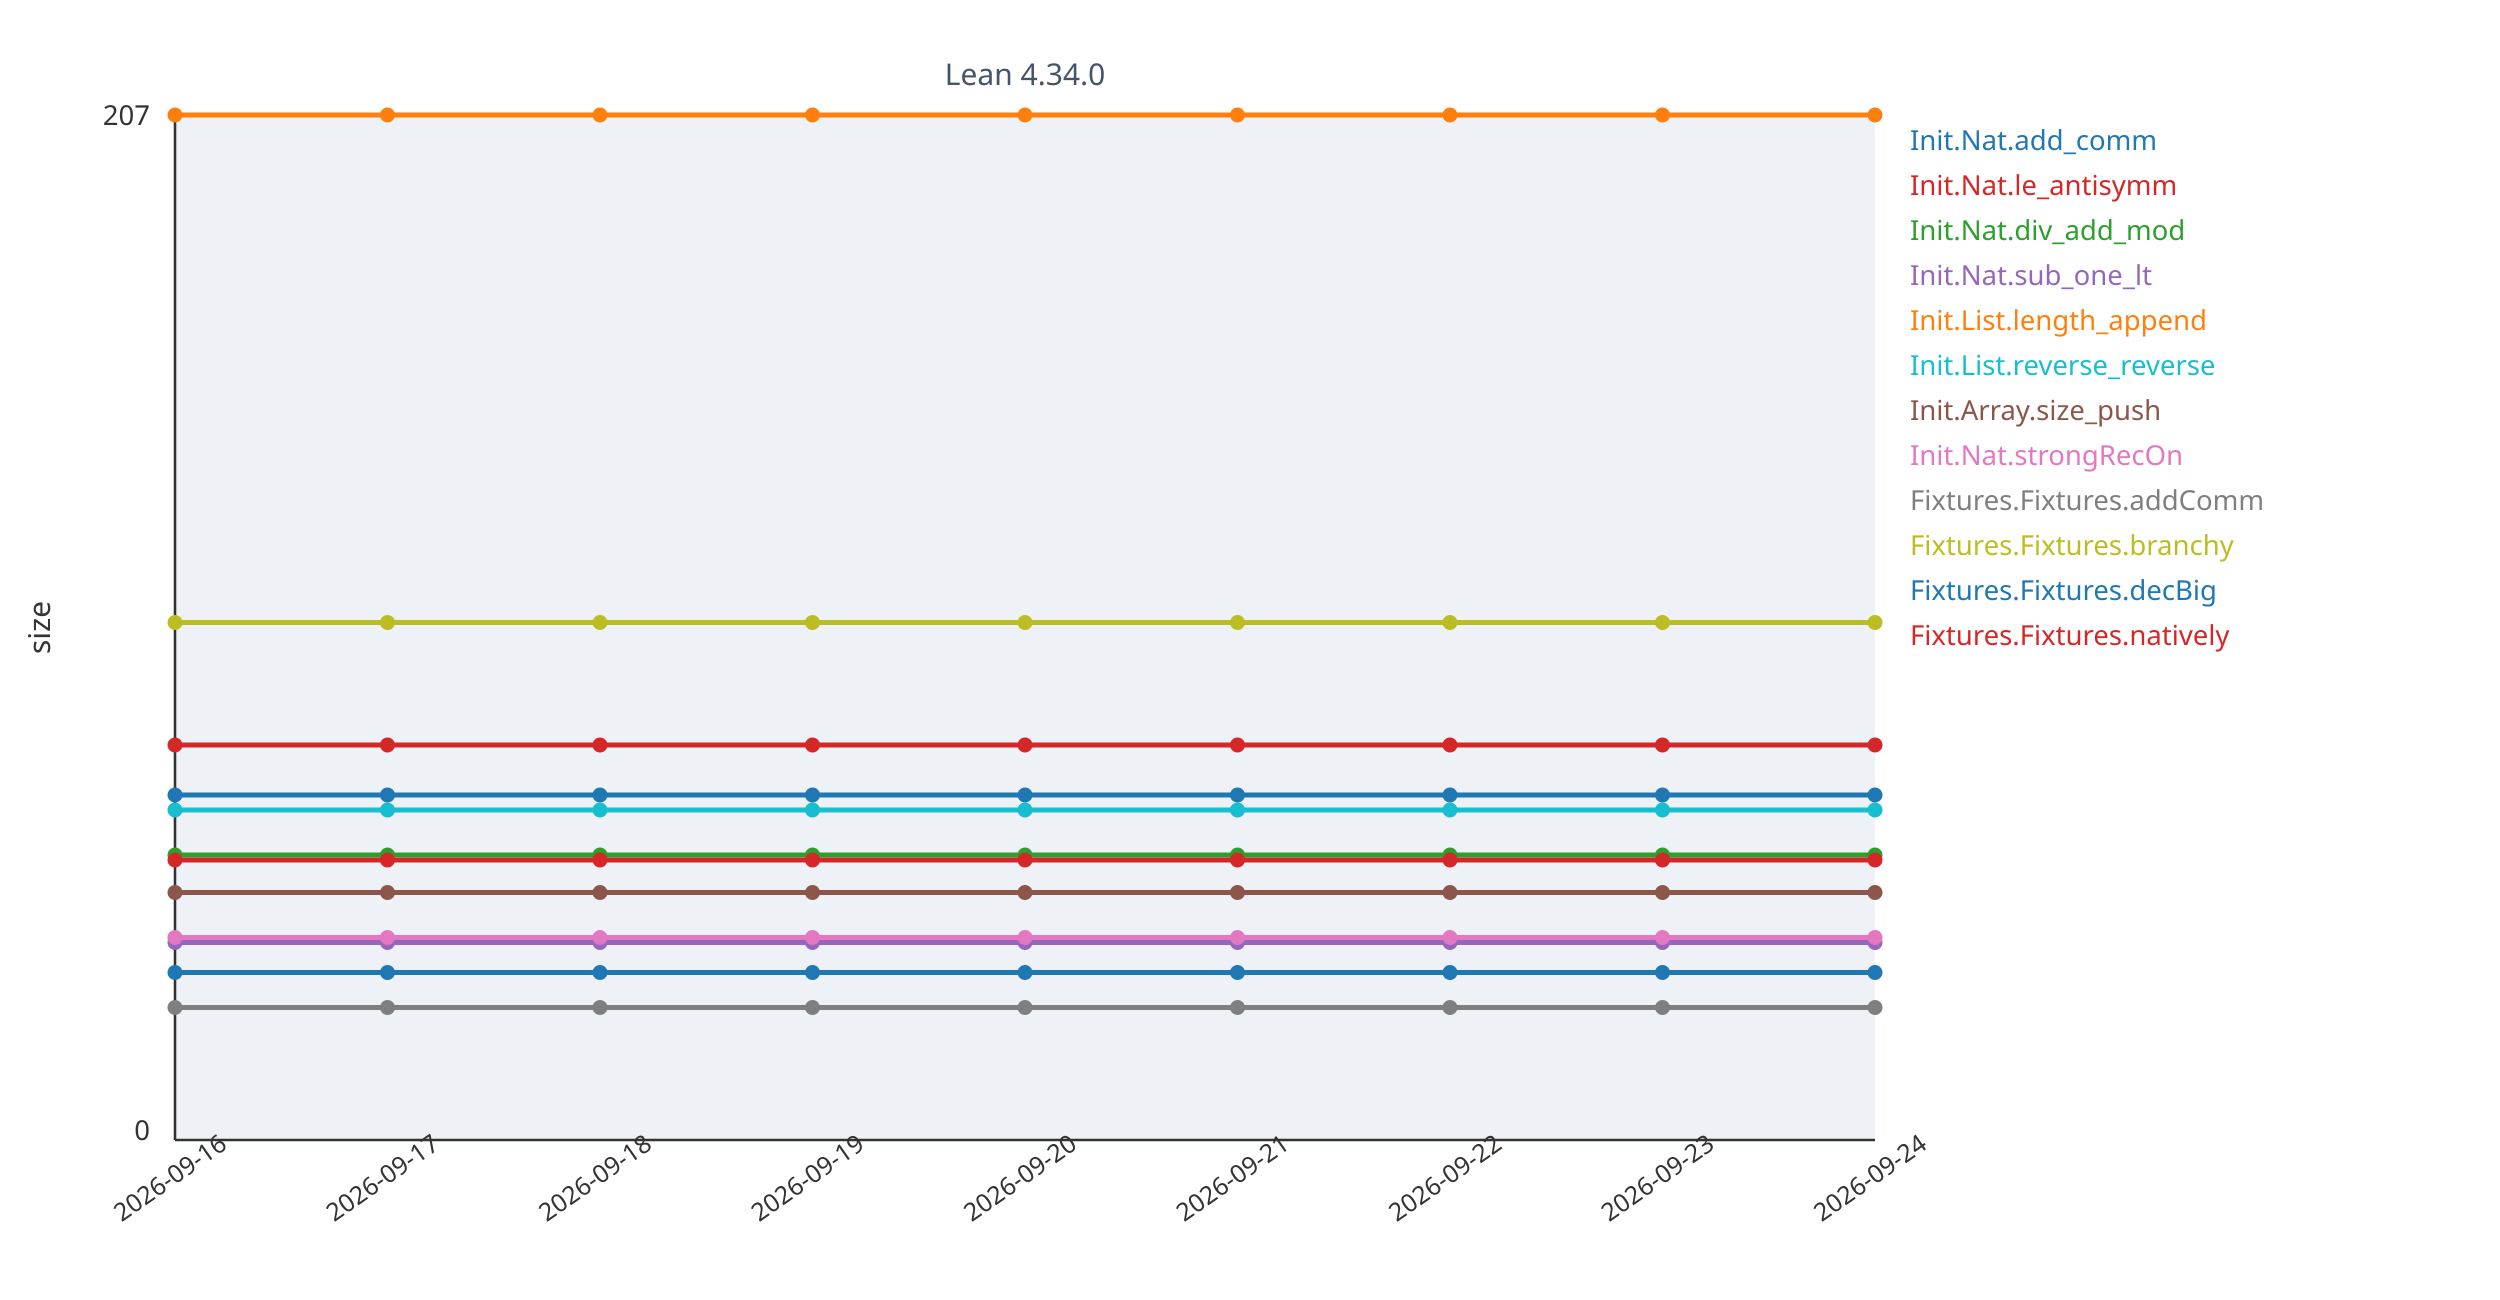
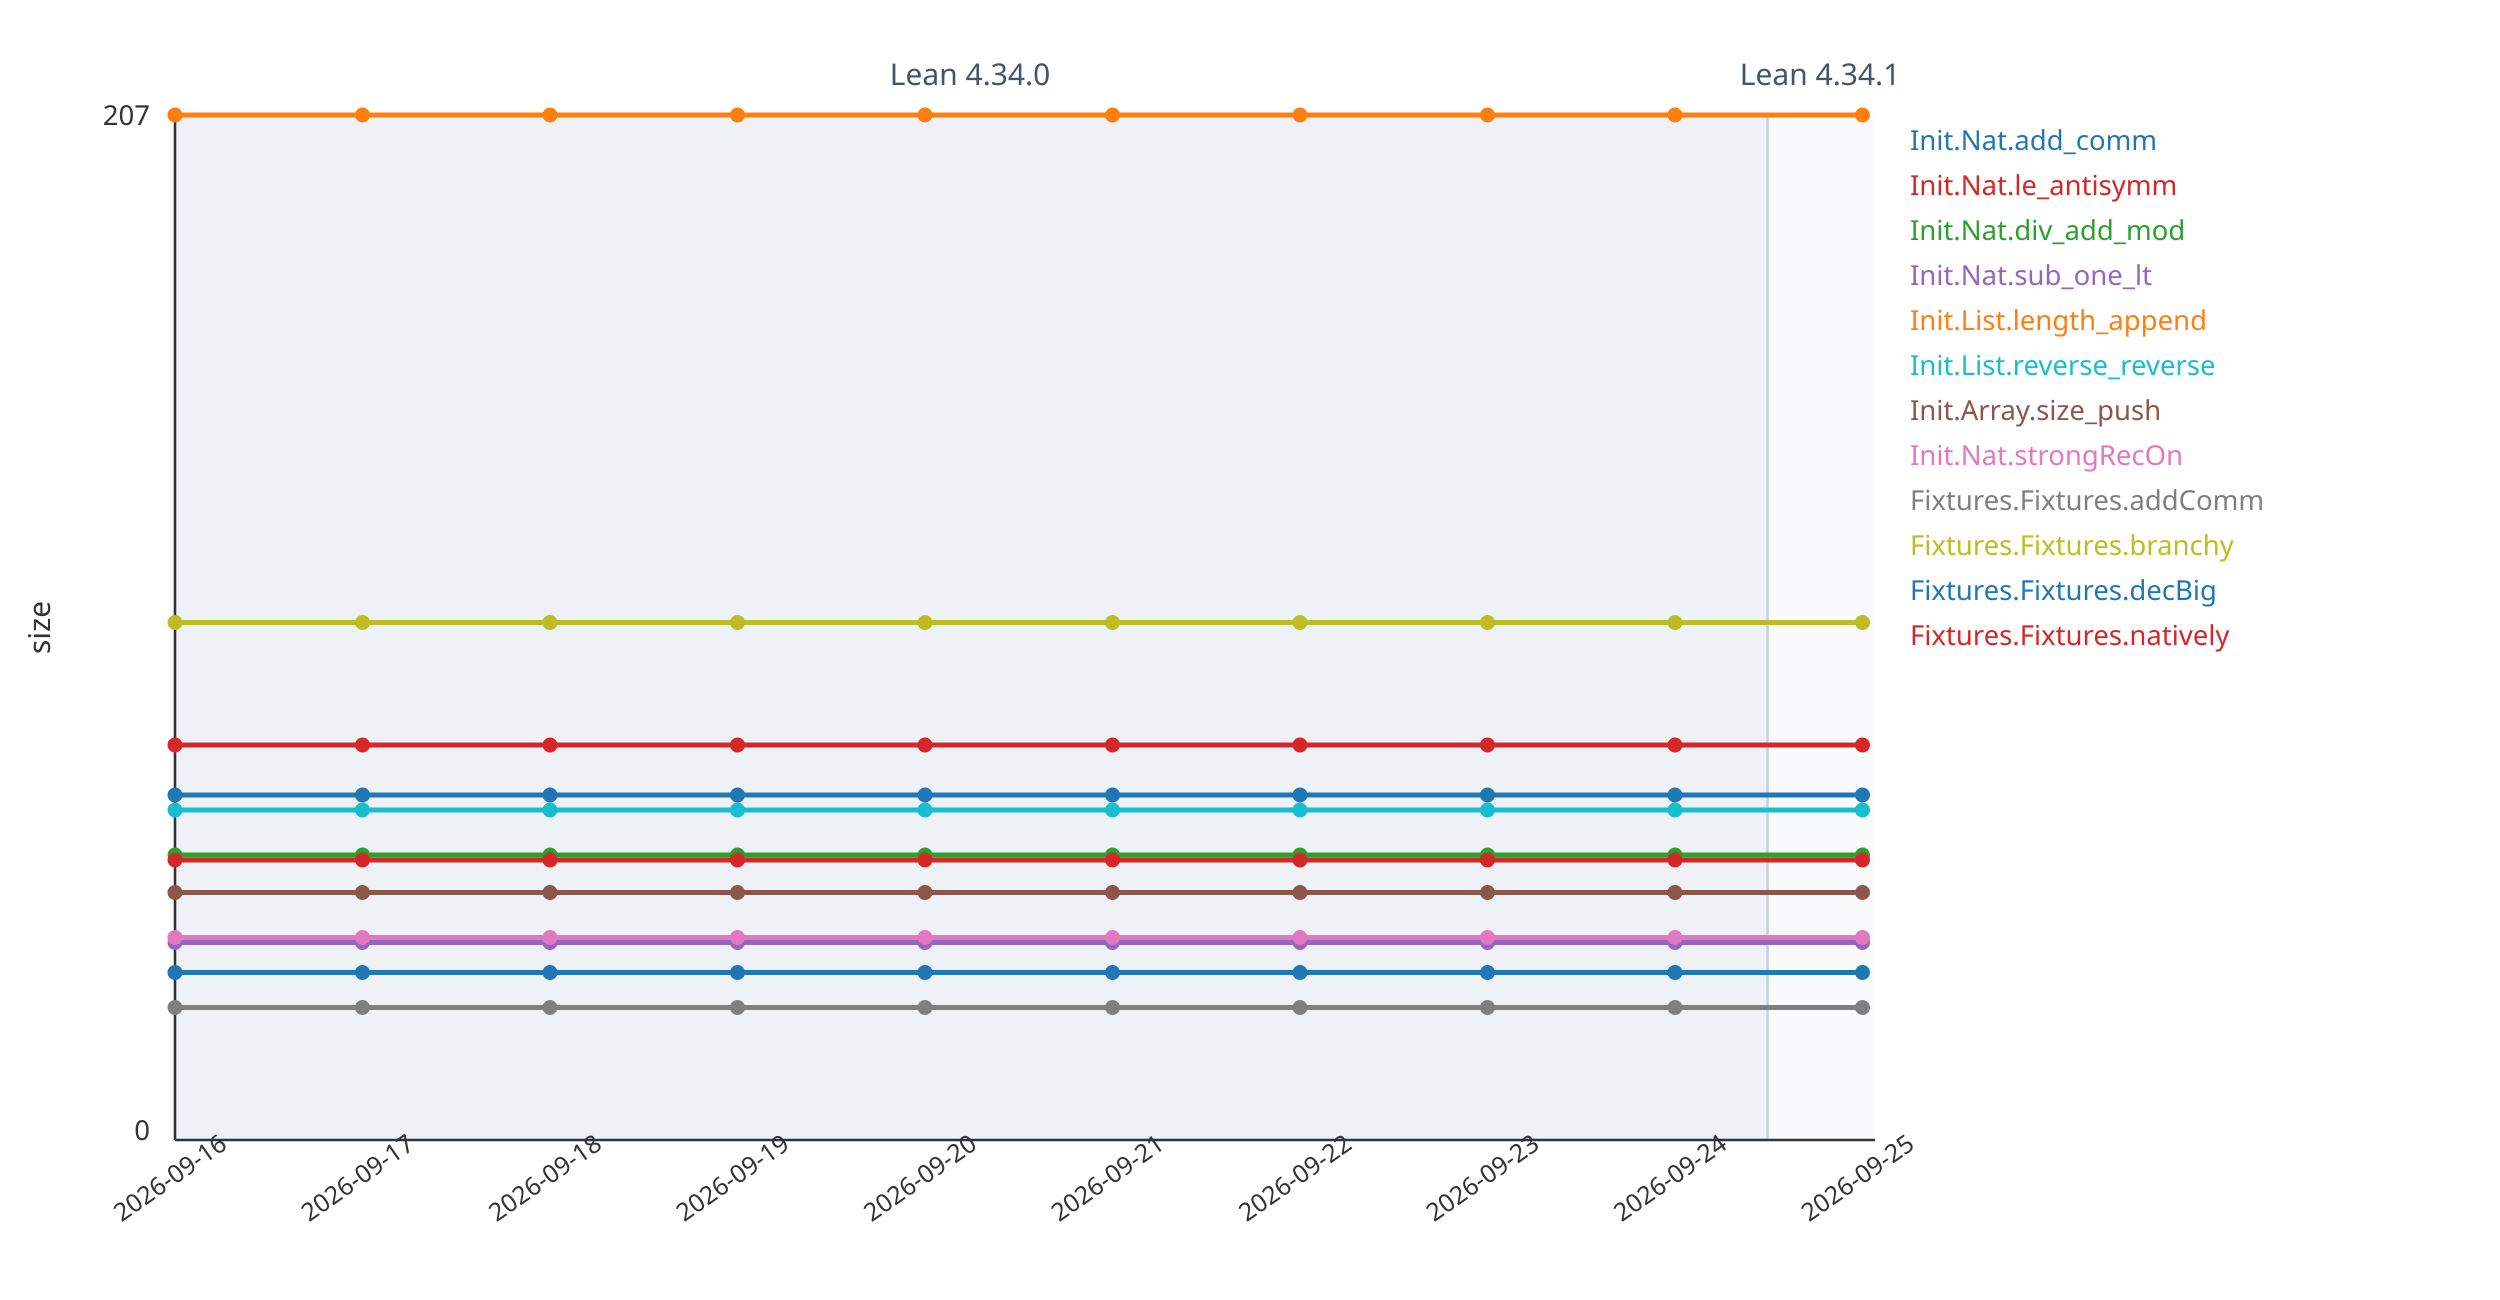
<svg xmlns="http://www.w3.org/2000/svg" viewBox="0 0 1000 520" width="1000" height="520" font-family="sans-serif">
  <rect width="1000" height="520" fill="#ffffff" />
-   <rect x="70" y="46" width="680" height="410" fill="#eef2f7" />
+   <rect x="70" y="46" width="637" height="410" fill="#eef2f7" />
  <line x1="70" y1="46" x2="70" y2="456" stroke="#c7d2de" stroke-width="1" />
-   <text x="410" y="34" font-size="12" fill="#44546a" text-anchor="middle">Lean 4.34.0</text>
+   <text x="388" y="34" font-size="12" fill="#44546a" text-anchor="middle">Lean 4.34.0</text>
+   <rect x="707" y="46" width="43" height="410" fill="#f8fafc" />
+   <line x1="707" y1="46" x2="707" y2="456" stroke="#c7d2de" stroke-width="1" />
+   <text x="728" y="34" font-size="12" fill="#44546a" text-anchor="middle">Lean 4.34.1</text>
  <line x1="70" y1="456" x2="750" y2="456" stroke="#333" stroke-width="1" />
  <line x1="70" y1="46" x2="70" y2="456" stroke="#333" stroke-width="1" />
  <text x="60" y="50" font-size="11" fill="#333" text-anchor="end">207</text>
  <text x="60" y="456" font-size="11" fill="#333" text-anchor="end">0</text>
  <text x="20" y="251" font-size="12" fill="#333" transform="rotate(-90 20 251)" text-anchor="middle">size</text>
  <text x="70" y="474" font-size="10" fill="#333" text-anchor="middle" transform="rotate(-35 70 474)">2026-09-16</text>
-   <text x="155" y="474" font-size="10" fill="#333" text-anchor="middle" transform="rotate(-35 155 474)">2026-09-17</text>
-   <text x="240" y="474" font-size="10" fill="#333" text-anchor="middle" transform="rotate(-35 240 474)">2026-09-18</text>
-   <text x="325" y="474" font-size="10" fill="#333" text-anchor="middle" transform="rotate(-35 325 474)">2026-09-19</text>
-   <text x="410" y="474" font-size="10" fill="#333" text-anchor="middle" transform="rotate(-35 410 474)">2026-09-20</text>
-   <text x="495" y="474" font-size="10" fill="#333" text-anchor="middle" transform="rotate(-35 495 474)">2026-09-21</text>
-   <text x="580" y="474" font-size="10" fill="#333" text-anchor="middle" transform="rotate(-35 580 474)">2026-09-22</text>
-   <text x="665" y="474" font-size="10" fill="#333" text-anchor="middle" transform="rotate(-35 665 474)">2026-09-23</text>
-   <text x="750" y="474" font-size="10" fill="#333" text-anchor="middle" transform="rotate(-35 750 474)">2026-09-24</text>
-   <polyline fill="none" stroke="#1f77b4" stroke-width="2" points="70,389 155,389 240,389 325,389 410,389 495,389 580,389 665,389 750,389" />
+   <text x="145" y="474" font-size="10" fill="#333" text-anchor="middle" transform="rotate(-35 145 474)">2026-09-17</text>
+   <text x="220" y="474" font-size="10" fill="#333" text-anchor="middle" transform="rotate(-35 220 474)">2026-09-18</text>
+   <text x="295" y="474" font-size="10" fill="#333" text-anchor="middle" transform="rotate(-35 295 474)">2026-09-19</text>
+   <text x="370" y="474" font-size="10" fill="#333" text-anchor="middle" transform="rotate(-35 370 474)">2026-09-20</text>
+   <text x="445" y="474" font-size="10" fill="#333" text-anchor="middle" transform="rotate(-35 445 474)">2026-09-21</text>
+   <text x="520" y="474" font-size="10" fill="#333" text-anchor="middle" transform="rotate(-35 520 474)">2026-09-22</text>
+   <text x="595" y="474" font-size="10" fill="#333" text-anchor="middle" transform="rotate(-35 595 474)">2026-09-23</text>
+   <text x="670" y="474" font-size="10" fill="#333" text-anchor="middle" transform="rotate(-35 670 474)">2026-09-24</text>
+   <text x="745" y="474" font-size="10" fill="#333" text-anchor="middle" transform="rotate(-35 745 474)">2026-09-25</text>
+   <polyline fill="none" stroke="#1f77b4" stroke-width="2" points="70,389 145,389 220,389 295,389 370,389 445,389 520,389 595,389 670,389 745,389" />
  <circle cx="70" cy="389" r="3" fill="#1f77b4" />
-   <circle cx="155" cy="389" r="3" fill="#1f77b4" />
-   <circle cx="240" cy="389" r="3" fill="#1f77b4" />
-   <circle cx="325" cy="389" r="3" fill="#1f77b4" />
-   <circle cx="410" cy="389" r="3" fill="#1f77b4" />
-   <circle cx="495" cy="389" r="3" fill="#1f77b4" />
-   <circle cx="580" cy="389" r="3" fill="#1f77b4" />
-   <circle cx="665" cy="389" r="3" fill="#1f77b4" />
-   <circle cx="750" cy="389" r="3" fill="#1f77b4" />
+   <circle cx="145" cy="389" r="3" fill="#1f77b4" />
+   <circle cx="220" cy="389" r="3" fill="#1f77b4" />
+   <circle cx="295" cy="389" r="3" fill="#1f77b4" />
+   <circle cx="370" cy="389" r="3" fill="#1f77b4" />
+   <circle cx="445" cy="389" r="3" fill="#1f77b4" />
+   <circle cx="520" cy="389" r="3" fill="#1f77b4" />
+   <circle cx="595" cy="389" r="3" fill="#1f77b4" />
+   <circle cx="670" cy="389" r="3" fill="#1f77b4" />
+   <circle cx="745" cy="389" r="3" fill="#1f77b4" />
  <text x="764" y="60" font-size="11" fill="#1f77b4">Init.Nat.add_comm</text>
-   <polyline fill="none" stroke="#d62728" stroke-width="2" points="70,298 155,298 240,298 325,298 410,298 495,298 580,298 665,298 750,298" />
+   <polyline fill="none" stroke="#d62728" stroke-width="2" points="70,298 145,298 220,298 295,298 370,298 445,298 520,298 595,298 670,298 745,298" />
  <circle cx="70" cy="298" r="3" fill="#d62728" />
-   <circle cx="155" cy="298" r="3" fill="#d62728" />
-   <circle cx="240" cy="298" r="3" fill="#d62728" />
-   <circle cx="325" cy="298" r="3" fill="#d62728" />
-   <circle cx="410" cy="298" r="3" fill="#d62728" />
-   <circle cx="495" cy="298" r="3" fill="#d62728" />
-   <circle cx="580" cy="298" r="3" fill="#d62728" />
-   <circle cx="665" cy="298" r="3" fill="#d62728" />
-   <circle cx="750" cy="298" r="3" fill="#d62728" />
+   <circle cx="145" cy="298" r="3" fill="#d62728" />
+   <circle cx="220" cy="298" r="3" fill="#d62728" />
+   <circle cx="295" cy="298" r="3" fill="#d62728" />
+   <circle cx="370" cy="298" r="3" fill="#d62728" />
+   <circle cx="445" cy="298" r="3" fill="#d62728" />
+   <circle cx="520" cy="298" r="3" fill="#d62728" />
+   <circle cx="595" cy="298" r="3" fill="#d62728" />
+   <circle cx="670" cy="298" r="3" fill="#d62728" />
+   <circle cx="745" cy="298" r="3" fill="#d62728" />
  <text x="764" y="78" font-size="11" fill="#d62728">Init.Nat.le_antisymm</text>
-   <polyline fill="none" stroke="#2ca02c" stroke-width="2" points="70,342 155,342 240,342 325,342 410,342 495,342 580,342 665,342 750,342" />
+   <polyline fill="none" stroke="#2ca02c" stroke-width="2" points="70,342 145,342 220,342 295,342 370,342 445,342 520,342 595,342 670,342 745,342" />
  <circle cx="70" cy="342" r="3" fill="#2ca02c" />
-   <circle cx="155" cy="342" r="3" fill="#2ca02c" />
-   <circle cx="240" cy="342" r="3" fill="#2ca02c" />
-   <circle cx="325" cy="342" r="3" fill="#2ca02c" />
-   <circle cx="410" cy="342" r="3" fill="#2ca02c" />
-   <circle cx="495" cy="342" r="3" fill="#2ca02c" />
-   <circle cx="580" cy="342" r="3" fill="#2ca02c" />
-   <circle cx="665" cy="342" r="3" fill="#2ca02c" />
-   <circle cx="750" cy="342" r="3" fill="#2ca02c" />
+   <circle cx="145" cy="342" r="3" fill="#2ca02c" />
+   <circle cx="220" cy="342" r="3" fill="#2ca02c" />
+   <circle cx="295" cy="342" r="3" fill="#2ca02c" />
+   <circle cx="370" cy="342" r="3" fill="#2ca02c" />
+   <circle cx="445" cy="342" r="3" fill="#2ca02c" />
+   <circle cx="520" cy="342" r="3" fill="#2ca02c" />
+   <circle cx="595" cy="342" r="3" fill="#2ca02c" />
+   <circle cx="670" cy="342" r="3" fill="#2ca02c" />
+   <circle cx="745" cy="342" r="3" fill="#2ca02c" />
  <text x="764" y="96" font-size="11" fill="#2ca02c">Init.Nat.div_add_mod</text>
-   <polyline fill="none" stroke="#9467bd" stroke-width="2" points="70,377 155,377 240,377 325,377 410,377 495,377 580,377 665,377 750,377" />
+   <polyline fill="none" stroke="#9467bd" stroke-width="2" points="70,377 145,377 220,377 295,377 370,377 445,377 520,377 595,377 670,377 745,377" />
  <circle cx="70" cy="377" r="3" fill="#9467bd" />
-   <circle cx="155" cy="377" r="3" fill="#9467bd" />
-   <circle cx="240" cy="377" r="3" fill="#9467bd" />
-   <circle cx="325" cy="377" r="3" fill="#9467bd" />
-   <circle cx="410" cy="377" r="3" fill="#9467bd" />
-   <circle cx="495" cy="377" r="3" fill="#9467bd" />
-   <circle cx="580" cy="377" r="3" fill="#9467bd" />
-   <circle cx="665" cy="377" r="3" fill="#9467bd" />
-   <circle cx="750" cy="377" r="3" fill="#9467bd" />
+   <circle cx="145" cy="377" r="3" fill="#9467bd" />
+   <circle cx="220" cy="377" r="3" fill="#9467bd" />
+   <circle cx="295" cy="377" r="3" fill="#9467bd" />
+   <circle cx="370" cy="377" r="3" fill="#9467bd" />
+   <circle cx="445" cy="377" r="3" fill="#9467bd" />
+   <circle cx="520" cy="377" r="3" fill="#9467bd" />
+   <circle cx="595" cy="377" r="3" fill="#9467bd" />
+   <circle cx="670" cy="377" r="3" fill="#9467bd" />
+   <circle cx="745" cy="377" r="3" fill="#9467bd" />
  <text x="764" y="114" font-size="11" fill="#9467bd">Init.Nat.sub_one_lt</text>
-   <polyline fill="none" stroke="#ff7f0e" stroke-width="2" points="70,46 155,46 240,46 325,46 410,46 495,46 580,46 665,46 750,46" />
+   <polyline fill="none" stroke="#ff7f0e" stroke-width="2" points="70,46 145,46 220,46 295,46 370,46 445,46 520,46 595,46 670,46 745,46" />
  <circle cx="70" cy="46" r="3" fill="#ff7f0e" />
-   <circle cx="155" cy="46" r="3" fill="#ff7f0e" />
-   <circle cx="240" cy="46" r="3" fill="#ff7f0e" />
-   <circle cx="325" cy="46" r="3" fill="#ff7f0e" />
-   <circle cx="410" cy="46" r="3" fill="#ff7f0e" />
-   <circle cx="495" cy="46" r="3" fill="#ff7f0e" />
-   <circle cx="580" cy="46" r="3" fill="#ff7f0e" />
-   <circle cx="665" cy="46" r="3" fill="#ff7f0e" />
-   <circle cx="750" cy="46" r="3" fill="#ff7f0e" />
+   <circle cx="145" cy="46" r="3" fill="#ff7f0e" />
+   <circle cx="220" cy="46" r="3" fill="#ff7f0e" />
+   <circle cx="295" cy="46" r="3" fill="#ff7f0e" />
+   <circle cx="370" cy="46" r="3" fill="#ff7f0e" />
+   <circle cx="445" cy="46" r="3" fill="#ff7f0e" />
+   <circle cx="520" cy="46" r="3" fill="#ff7f0e" />
+   <circle cx="595" cy="46" r="3" fill="#ff7f0e" />
+   <circle cx="670" cy="46" r="3" fill="#ff7f0e" />
+   <circle cx="745" cy="46" r="3" fill="#ff7f0e" />
  <text x="764" y="132" font-size="11" fill="#ff7f0e">Init.List.length_append</text>
-   <polyline fill="none" stroke="#17becf" stroke-width="2" points="70,324 155,324 240,324 325,324 410,324 495,324 580,324 665,324 750,324" />
+   <polyline fill="none" stroke="#17becf" stroke-width="2" points="70,324 145,324 220,324 295,324 370,324 445,324 520,324 595,324 670,324 745,324" />
  <circle cx="70" cy="324" r="3" fill="#17becf" />
-   <circle cx="155" cy="324" r="3" fill="#17becf" />
-   <circle cx="240" cy="324" r="3" fill="#17becf" />
-   <circle cx="325" cy="324" r="3" fill="#17becf" />
-   <circle cx="410" cy="324" r="3" fill="#17becf" />
-   <circle cx="495" cy="324" r="3" fill="#17becf" />
-   <circle cx="580" cy="324" r="3" fill="#17becf" />
-   <circle cx="665" cy="324" r="3" fill="#17becf" />
-   <circle cx="750" cy="324" r="3" fill="#17becf" />
+   <circle cx="145" cy="324" r="3" fill="#17becf" />
+   <circle cx="220" cy="324" r="3" fill="#17becf" />
+   <circle cx="295" cy="324" r="3" fill="#17becf" />
+   <circle cx="370" cy="324" r="3" fill="#17becf" />
+   <circle cx="445" cy="324" r="3" fill="#17becf" />
+   <circle cx="520" cy="324" r="3" fill="#17becf" />
+   <circle cx="595" cy="324" r="3" fill="#17becf" />
+   <circle cx="670" cy="324" r="3" fill="#17becf" />
+   <circle cx="745" cy="324" r="3" fill="#17becf" />
  <text x="764" y="150" font-size="11" fill="#17becf">Init.List.reverse_reverse</text>
-   <polyline fill="none" stroke="#8c564b" stroke-width="2" points="70,357 155,357 240,357 325,357 410,357 495,357 580,357 665,357 750,357" />
+   <polyline fill="none" stroke="#8c564b" stroke-width="2" points="70,357 145,357 220,357 295,357 370,357 445,357 520,357 595,357 670,357 745,357" />
  <circle cx="70" cy="357" r="3" fill="#8c564b" />
-   <circle cx="155" cy="357" r="3" fill="#8c564b" />
-   <circle cx="240" cy="357" r="3" fill="#8c564b" />
-   <circle cx="325" cy="357" r="3" fill="#8c564b" />
-   <circle cx="410" cy="357" r="3" fill="#8c564b" />
-   <circle cx="495" cy="357" r="3" fill="#8c564b" />
-   <circle cx="580" cy="357" r="3" fill="#8c564b" />
-   <circle cx="665" cy="357" r="3" fill="#8c564b" />
-   <circle cx="750" cy="357" r="3" fill="#8c564b" />
+   <circle cx="145" cy="357" r="3" fill="#8c564b" />
+   <circle cx="220" cy="357" r="3" fill="#8c564b" />
+   <circle cx="295" cy="357" r="3" fill="#8c564b" />
+   <circle cx="370" cy="357" r="3" fill="#8c564b" />
+   <circle cx="445" cy="357" r="3" fill="#8c564b" />
+   <circle cx="520" cy="357" r="3" fill="#8c564b" />
+   <circle cx="595" cy="357" r="3" fill="#8c564b" />
+   <circle cx="670" cy="357" r="3" fill="#8c564b" />
+   <circle cx="745" cy="357" r="3" fill="#8c564b" />
  <text x="764" y="168" font-size="11" fill="#8c564b">Init.Array.size_push</text>
-   <polyline fill="none" stroke="#e377c2" stroke-width="2" points="70,375 155,375 240,375 325,375 410,375 495,375 580,375 665,375 750,375" />
+   <polyline fill="none" stroke="#e377c2" stroke-width="2" points="70,375 145,375 220,375 295,375 370,375 445,375 520,375 595,375 670,375 745,375" />
  <circle cx="70" cy="375" r="3" fill="#e377c2" />
-   <circle cx="155" cy="375" r="3" fill="#e377c2" />
-   <circle cx="240" cy="375" r="3" fill="#e377c2" />
-   <circle cx="325" cy="375" r="3" fill="#e377c2" />
-   <circle cx="410" cy="375" r="3" fill="#e377c2" />
-   <circle cx="495" cy="375" r="3" fill="#e377c2" />
-   <circle cx="580" cy="375" r="3" fill="#e377c2" />
-   <circle cx="665" cy="375" r="3" fill="#e377c2" />
-   <circle cx="750" cy="375" r="3" fill="#e377c2" />
+   <circle cx="145" cy="375" r="3" fill="#e377c2" />
+   <circle cx="220" cy="375" r="3" fill="#e377c2" />
+   <circle cx="295" cy="375" r="3" fill="#e377c2" />
+   <circle cx="370" cy="375" r="3" fill="#e377c2" />
+   <circle cx="445" cy="375" r="3" fill="#e377c2" />
+   <circle cx="520" cy="375" r="3" fill="#e377c2" />
+   <circle cx="595" cy="375" r="3" fill="#e377c2" />
+   <circle cx="670" cy="375" r="3" fill="#e377c2" />
+   <circle cx="745" cy="375" r="3" fill="#e377c2" />
  <text x="764" y="186" font-size="11" fill="#e377c2">Init.Nat.strongRecOn</text>
-   <polyline fill="none" stroke="#7f7f7f" stroke-width="2" points="70,403 155,403 240,403 325,403 410,403 495,403 580,403 665,403 750,403" />
+   <polyline fill="none" stroke="#7f7f7f" stroke-width="2" points="70,403 145,403 220,403 295,403 370,403 445,403 520,403 595,403 670,403 745,403" />
  <circle cx="70" cy="403" r="3" fill="#7f7f7f" />
-   <circle cx="155" cy="403" r="3" fill="#7f7f7f" />
-   <circle cx="240" cy="403" r="3" fill="#7f7f7f" />
-   <circle cx="325" cy="403" r="3" fill="#7f7f7f" />
-   <circle cx="410" cy="403" r="3" fill="#7f7f7f" />
-   <circle cx="495" cy="403" r="3" fill="#7f7f7f" />
-   <circle cx="580" cy="403" r="3" fill="#7f7f7f" />
-   <circle cx="665" cy="403" r="3" fill="#7f7f7f" />
-   <circle cx="750" cy="403" r="3" fill="#7f7f7f" />
+   <circle cx="145" cy="403" r="3" fill="#7f7f7f" />
+   <circle cx="220" cy="403" r="3" fill="#7f7f7f" />
+   <circle cx="295" cy="403" r="3" fill="#7f7f7f" />
+   <circle cx="370" cy="403" r="3" fill="#7f7f7f" />
+   <circle cx="445" cy="403" r="3" fill="#7f7f7f" />
+   <circle cx="520" cy="403" r="3" fill="#7f7f7f" />
+   <circle cx="595" cy="403" r="3" fill="#7f7f7f" />
+   <circle cx="670" cy="403" r="3" fill="#7f7f7f" />
+   <circle cx="745" cy="403" r="3" fill="#7f7f7f" />
  <text x="764" y="204" font-size="11" fill="#7f7f7f">Fixtures.Fixtures.addComm</text>
-   <polyline fill="none" stroke="#bcbd22" stroke-width="2" points="70,249 155,249 240,249 325,249 410,249 495,249 580,249 665,249 750,249" />
+   <polyline fill="none" stroke="#bcbd22" stroke-width="2" points="70,249 145,249 220,249 295,249 370,249 445,249 520,249 595,249 670,249 745,249" />
  <circle cx="70" cy="249" r="3" fill="#bcbd22" />
-   <circle cx="155" cy="249" r="3" fill="#bcbd22" />
-   <circle cx="240" cy="249" r="3" fill="#bcbd22" />
-   <circle cx="325" cy="249" r="3" fill="#bcbd22" />
-   <circle cx="410" cy="249" r="3" fill="#bcbd22" />
-   <circle cx="495" cy="249" r="3" fill="#bcbd22" />
-   <circle cx="580" cy="249" r="3" fill="#bcbd22" />
-   <circle cx="665" cy="249" r="3" fill="#bcbd22" />
-   <circle cx="750" cy="249" r="3" fill="#bcbd22" />
+   <circle cx="145" cy="249" r="3" fill="#bcbd22" />
+   <circle cx="220" cy="249" r="3" fill="#bcbd22" />
+   <circle cx="295" cy="249" r="3" fill="#bcbd22" />
+   <circle cx="370" cy="249" r="3" fill="#bcbd22" />
+   <circle cx="445" cy="249" r="3" fill="#bcbd22" />
+   <circle cx="520" cy="249" r="3" fill="#bcbd22" />
+   <circle cx="595" cy="249" r="3" fill="#bcbd22" />
+   <circle cx="670" cy="249" r="3" fill="#bcbd22" />
+   <circle cx="745" cy="249" r="3" fill="#bcbd22" />
  <text x="764" y="222" font-size="11" fill="#bcbd22">Fixtures.Fixtures.branchy</text>
-   <polyline fill="none" stroke="#1f77b4" stroke-width="2" points="70,318 155,318 240,318 325,318 410,318 495,318 580,318 665,318 750,318" />
+   <polyline fill="none" stroke="#1f77b4" stroke-width="2" points="70,318 145,318 220,318 295,318 370,318 445,318 520,318 595,318 670,318 745,318" />
  <circle cx="70" cy="318" r="3" fill="#1f77b4" />
-   <circle cx="155" cy="318" r="3" fill="#1f77b4" />
-   <circle cx="240" cy="318" r="3" fill="#1f77b4" />
-   <circle cx="325" cy="318" r="3" fill="#1f77b4" />
-   <circle cx="410" cy="318" r="3" fill="#1f77b4" />
-   <circle cx="495" cy="318" r="3" fill="#1f77b4" />
-   <circle cx="580" cy="318" r="3" fill="#1f77b4" />
-   <circle cx="665" cy="318" r="3" fill="#1f77b4" />
-   <circle cx="750" cy="318" r="3" fill="#1f77b4" />
+   <circle cx="145" cy="318" r="3" fill="#1f77b4" />
+   <circle cx="220" cy="318" r="3" fill="#1f77b4" />
+   <circle cx="295" cy="318" r="3" fill="#1f77b4" />
+   <circle cx="370" cy="318" r="3" fill="#1f77b4" />
+   <circle cx="445" cy="318" r="3" fill="#1f77b4" />
+   <circle cx="520" cy="318" r="3" fill="#1f77b4" />
+   <circle cx="595" cy="318" r="3" fill="#1f77b4" />
+   <circle cx="670" cy="318" r="3" fill="#1f77b4" />
+   <circle cx="745" cy="318" r="3" fill="#1f77b4" />
  <text x="764" y="240" font-size="11" fill="#1f77b4">Fixtures.Fixtures.decBig</text>
-   <polyline fill="none" stroke="#d62728" stroke-width="2" points="70,344 155,344 240,344 325,344 410,344 495,344 580,344 665,344 750,344" />
+   <polyline fill="none" stroke="#d62728" stroke-width="2" points="70,344 145,344 220,344 295,344 370,344 445,344 520,344 595,344 670,344 745,344" />
  <circle cx="70" cy="344" r="3" fill="#d62728" />
-   <circle cx="155" cy="344" r="3" fill="#d62728" />
-   <circle cx="240" cy="344" r="3" fill="#d62728" />
-   <circle cx="325" cy="344" r="3" fill="#d62728" />
-   <circle cx="410" cy="344" r="3" fill="#d62728" />
-   <circle cx="495" cy="344" r="3" fill="#d62728" />
-   <circle cx="580" cy="344" r="3" fill="#d62728" />
-   <circle cx="665" cy="344" r="3" fill="#d62728" />
-   <circle cx="750" cy="344" r="3" fill="#d62728" />
+   <circle cx="145" cy="344" r="3" fill="#d62728" />
+   <circle cx="220" cy="344" r="3" fill="#d62728" />
+   <circle cx="295" cy="344" r="3" fill="#d62728" />
+   <circle cx="370" cy="344" r="3" fill="#d62728" />
+   <circle cx="445" cy="344" r="3" fill="#d62728" />
+   <circle cx="520" cy="344" r="3" fill="#d62728" />
+   <circle cx="595" cy="344" r="3" fill="#d62728" />
+   <circle cx="670" cy="344" r="3" fill="#d62728" />
+   <circle cx="745" cy="344" r="3" fill="#d62728" />
  <text x="764" y="258" font-size="11" fill="#d62728">Fixtures.Fixtures.natively</text>
</svg>
